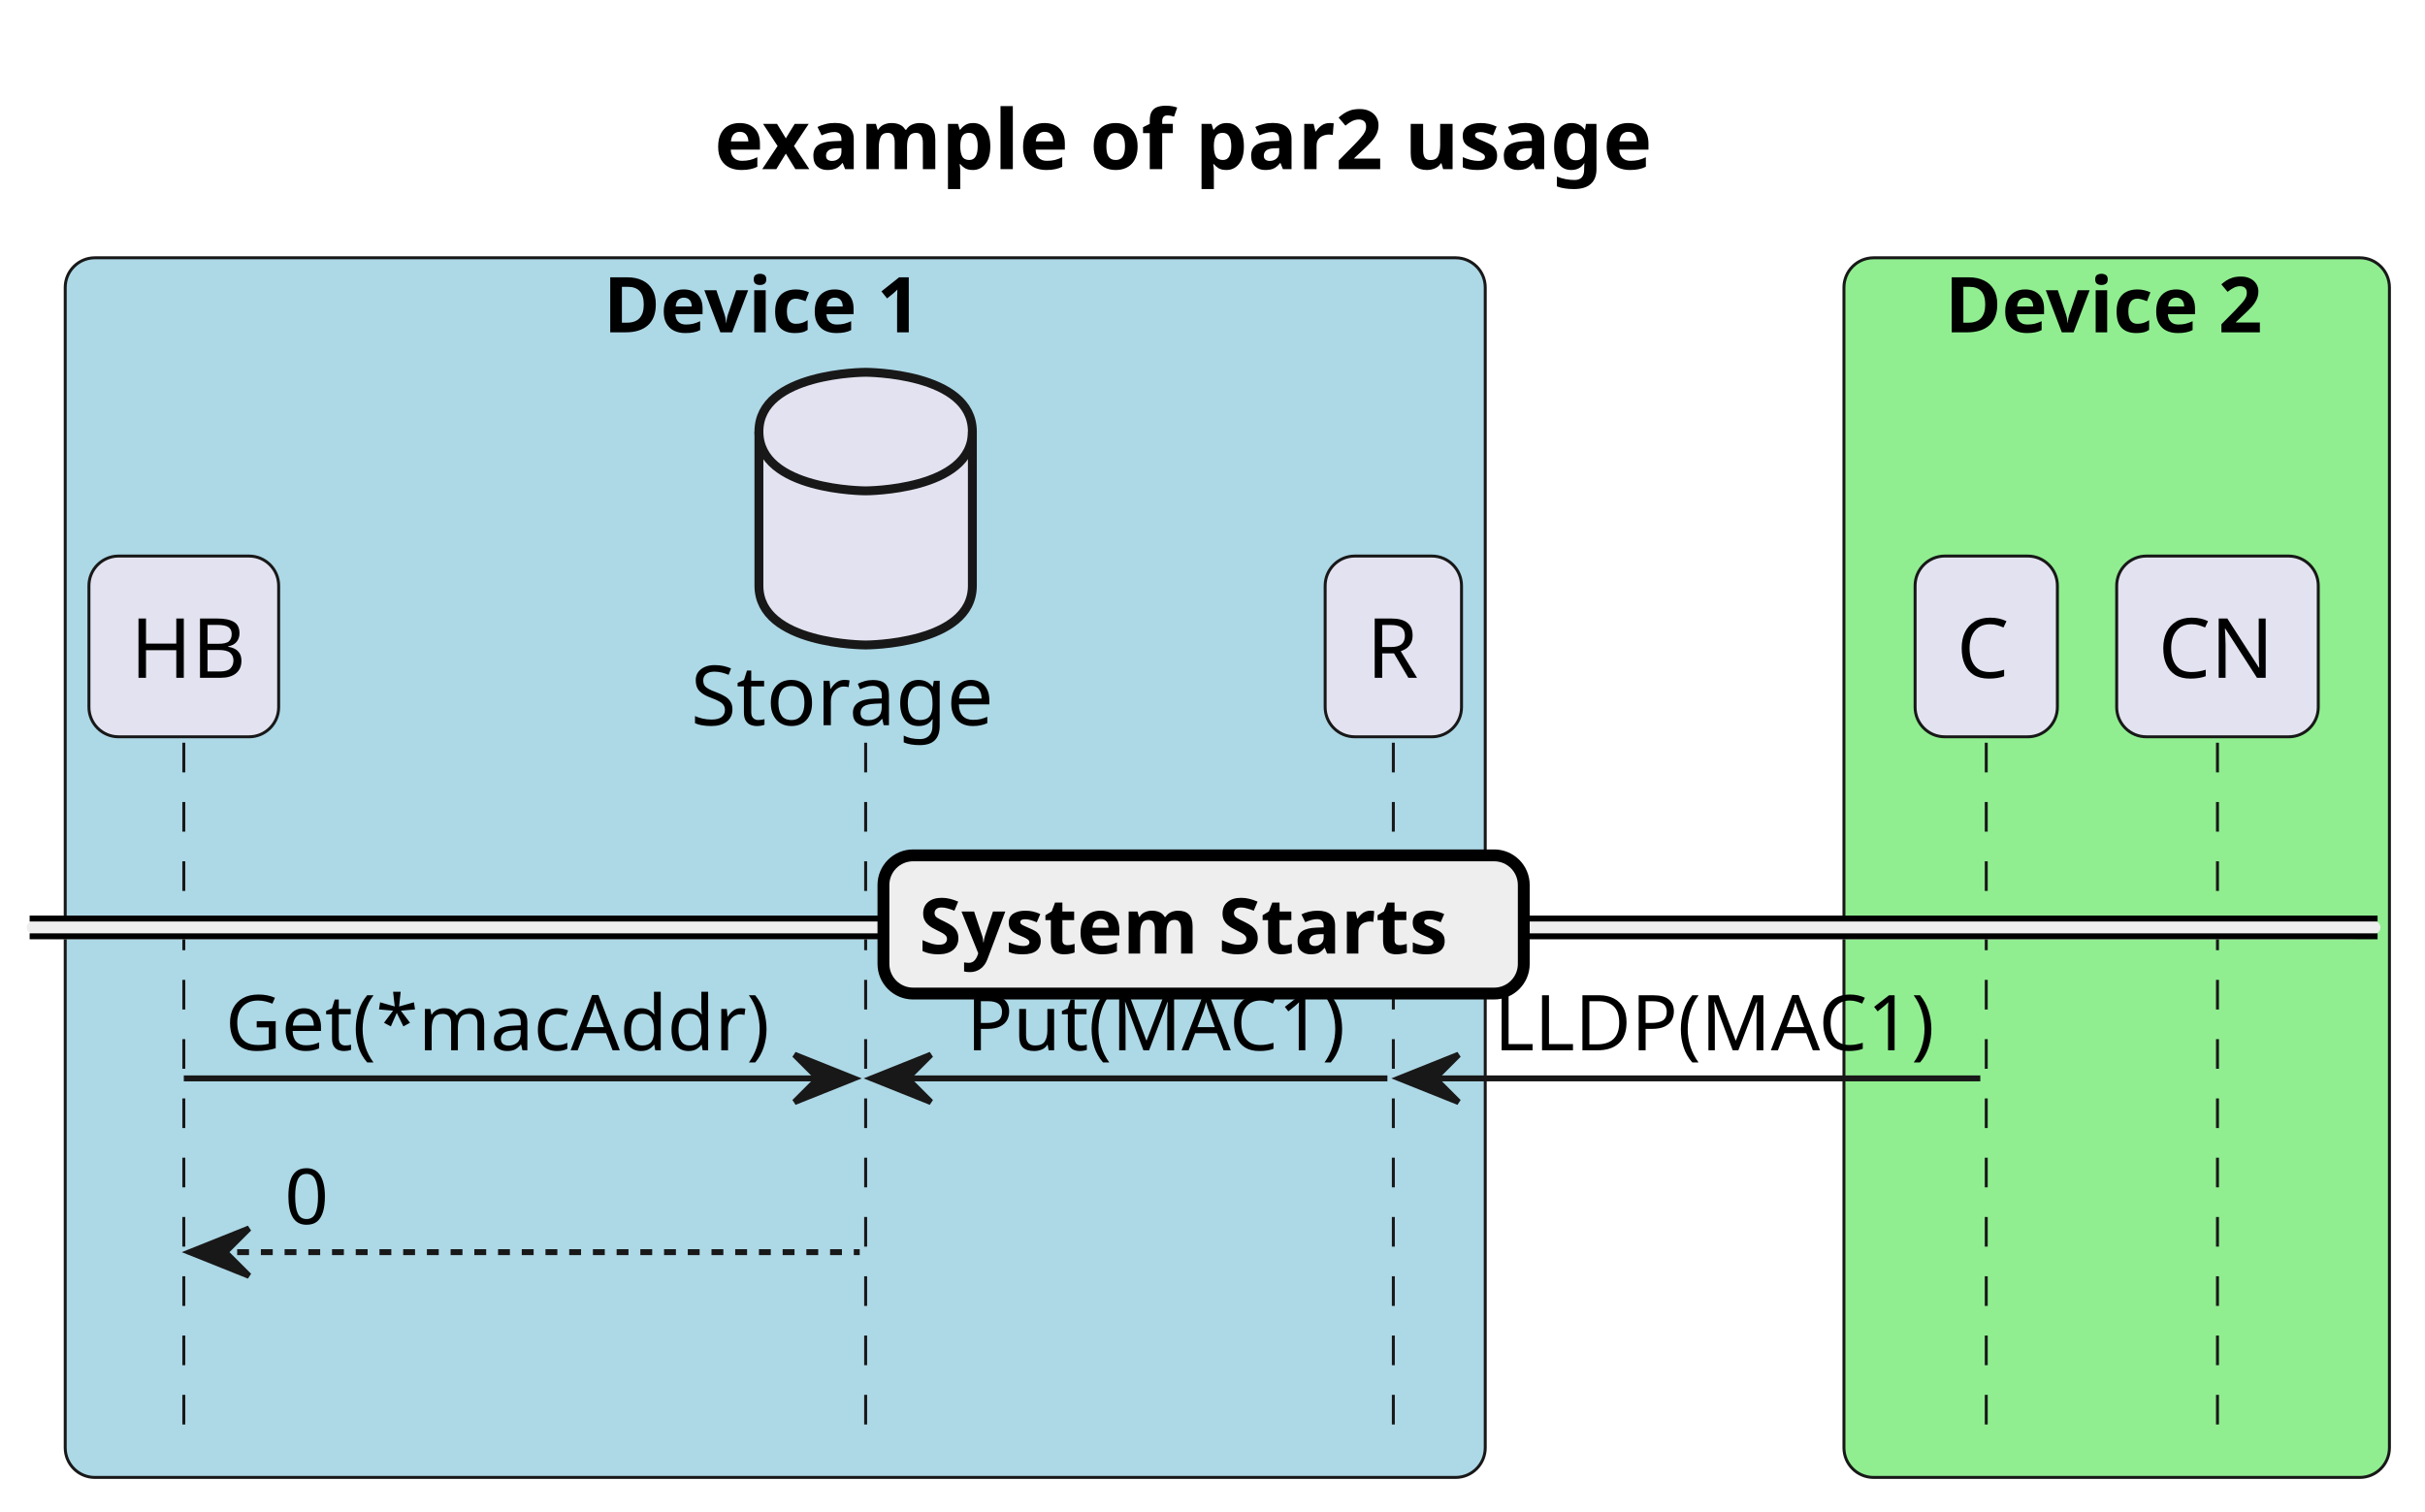
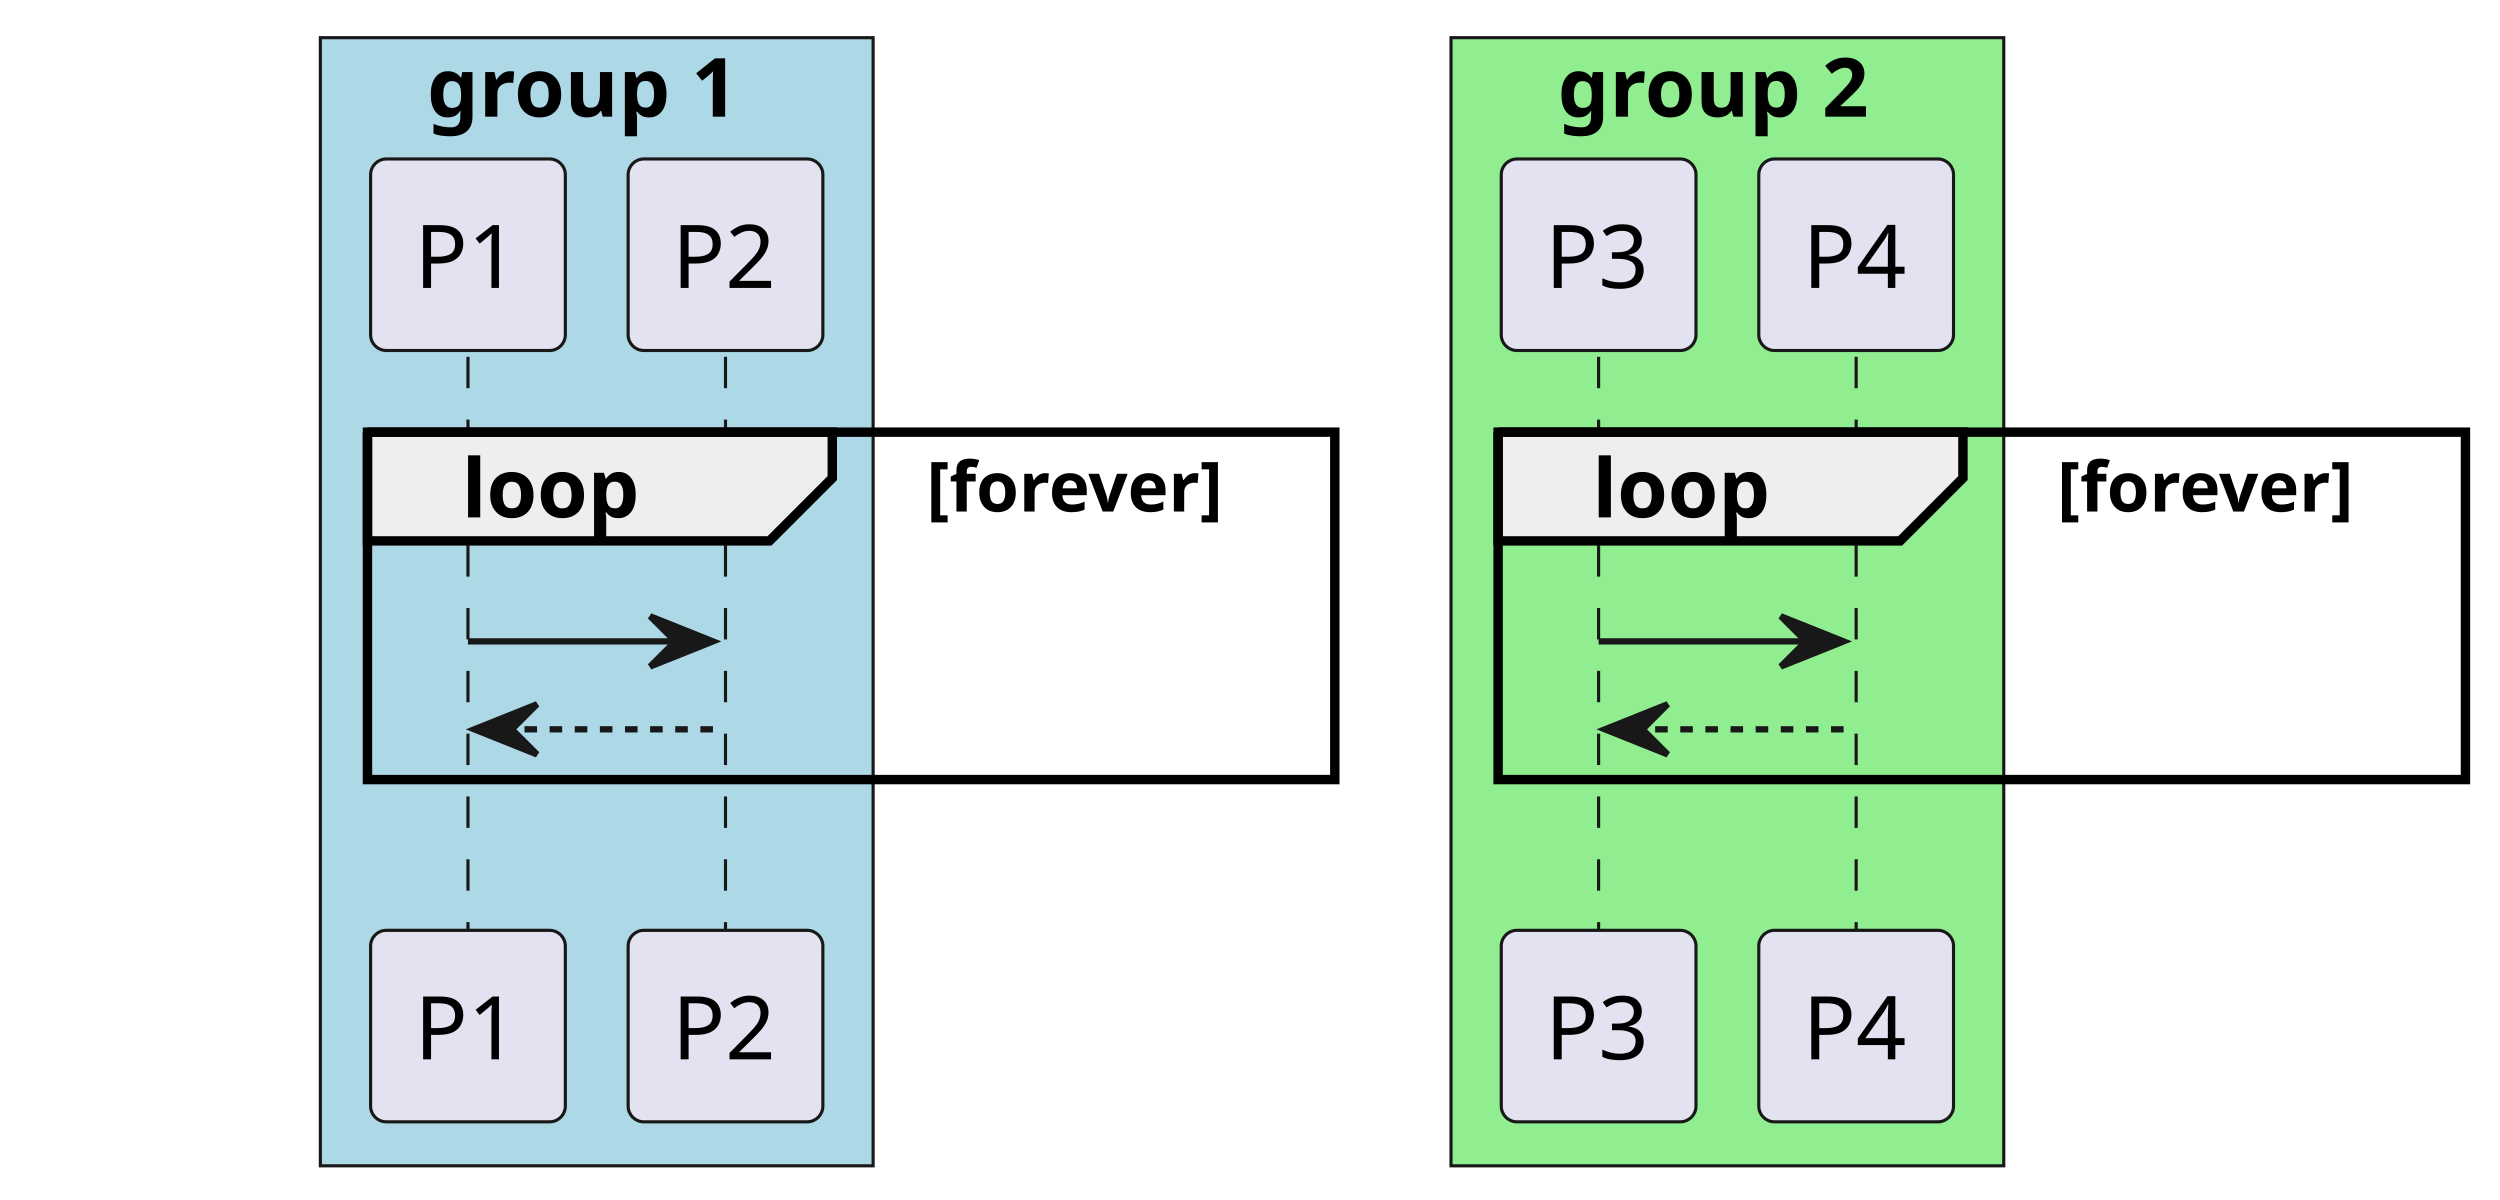
- <svg xmlns="http://www.w3.org/2000/svg" contentStyleType="text/css" height="255px" preserveAspectRatio="none" style="width:409px;height:255px;background:#FFFFFF;" version="1.1" viewBox="0 0 409 255" width="409px" zoomAndPan="magnify">
+ <svg xmlns="http://www.w3.org/2000/svg" contentStyleType="text/css" height="191px" preserveAspectRatio="none" style="width:398px;height:191px;background:#FFFFFF;" version="1.1" viewBox="0 0 398 191" width="398px" zoomAndPan="magnify">
  <defs />
  <g>
-     <rect fill="#ADD8E6" height="205.731" rx="5" ry="5" style="stroke:#181818;stroke-width:0.5;" width="239.5" x="11" y="43.488" />
-     <text fill="#000000" font-family="sans-serif" font-size="13" font-weight="bold" lengthAdjust="spacing" textLength="58" x="101.75" y="56.057">Device 1</text>
-     <rect fill="#90EE90" height="205.731" rx="5" ry="5" style="stroke:#181818;stroke-width:0.5;" width="92" x="311" y="43.488" />
-     <text fill="#000000" font-family="sans-serif" font-size="13" font-weight="bold" lengthAdjust="spacing" textLength="58" x="328" y="56.057">Device 2</text>
-     <text fill="#000000" font-family="sans-serif" font-size="14" font-weight="bold" lengthAdjust="spacing" textLength="164" x="120.5" y="28.535">example of par2 usage</text>
-     <line style="stroke:#181818;stroke-width:0.5;stroke-dasharray:5.0,5.0;" x1="31" x2="31" y1="125.287" y2="243.219" />
-     <line style="stroke:#181818;stroke-width:0.5;stroke-dasharray:5.0,5.0;" x1="146" x2="146" y1="125.287" y2="243.219" />
-     <line style="stroke:#181818;stroke-width:0.5;stroke-dasharray:5.0,5.0;" x1="235" x2="235" y1="125.287" y2="243.219" />
-     <line style="stroke:#181818;stroke-width:0.5;stroke-dasharray:5.0,5.0;" x1="335" x2="335" y1="125.287" y2="243.219" />
-     <line style="stroke:#181818;stroke-width:0.5;stroke-dasharray:5.0,5.0;" x1="374" x2="374" y1="125.287" y2="243.219" />
-     <rect fill="#E2E2F0" height="30.488" rx="5" ry="5" style="stroke:#181818;stroke-width:0.5;" width="32" x="15" y="93.799" />
-     <text fill="#000000" font-family="sans-serif" font-size="14" lengthAdjust="spacing" textLength="18" x="22" y="114.334">HB</text>
-     <text fill="#000000" font-family="sans-serif" font-size="14" lengthAdjust="spacing" textLength="53" x="116.5" y="122.334">Storage</text>
-     <path d="M128,72.799 C128,62.799 146,62.799 146,62.799 C146,62.799 164,62.799 164,72.799 L164,98.799 C164,108.799 146,108.799 146,108.799 C146,108.799 128,108.799 128,98.799 L128,72.799 " fill="#E2E2F0" style="stroke:#181818;stroke-width:1.5;" />
-     <path d="M128,72.799 C128,82.799 146,82.799 146,82.799 C146,82.799 164,82.799 164,72.799 " fill="none" style="stroke:#181818;stroke-width:1.5;" />
-     <rect fill="#E2E2F0" height="30.488" rx="5" ry="5" style="stroke:#181818;stroke-width:0.5;" width="23" x="223.5" y="93.799" />
-     <text fill="#000000" font-family="sans-serif" font-size="14" lengthAdjust="spacing" textLength="9" x="230.5" y="114.334">R</text>
-     <rect fill="#E2E2F0" height="30.488" rx="5" ry="5" style="stroke:#181818;stroke-width:0.5;" width="24" x="323" y="93.799" />
-     <text fill="#000000" font-family="sans-serif" font-size="14" lengthAdjust="spacing" textLength="10" x="330" y="114.334">C</text>
-     <rect fill="#E2E2F0" height="30.488" rx="5" ry="5" style="stroke:#181818;stroke-width:0.5;" width="34" x="357" y="93.799" />
-     <text fill="#000000" font-family="sans-serif" font-size="14" lengthAdjust="spacing" textLength="20" x="364" y="114.334">CN</text>
-     <rect fill="#EEEEEE" height="3" rx="5" ry="5" style="stroke:#EEEEEE;stroke-width:1.0;" width="396" x="5" y="154.942" />
-     <line style="stroke:#000000;stroke-width:1.0;" x1="5" x2="401" y1="154.942" y2="154.942" />
-     <line style="stroke:#000000;stroke-width:1.0;" x1="5" x2="401" y1="157.942" y2="157.942" />
-     <rect fill="#EEEEEE" height="23.311" rx="5" ry="5" style="stroke:#000000;stroke-width:2.0;" width="108" x="149" y="144.287" />
-     <text fill="#000000" font-family="sans-serif" font-size="13" font-weight="bold" lengthAdjust="spacing" textLength="90" x="155" y="160.856">System Starts</text>
-     <polygon fill="#181818" points="134,177.908,144,181.908,134,185.908,138,181.908" style="stroke:#181818;stroke-width:1.0;" />
-     <line style="stroke:#181818;stroke-width:1.0;" x1="31" x2="140" y1="181.908" y2="181.908" />
-     <text fill="#000000" font-family="sans-serif" font-size="13" lengthAdjust="spacing" textLength="91" x="38" y="177.166">Get(*macAddr)</text>
-     <polygon fill="#181818" points="157,177.908,147,181.908,157,185.908,153,181.908" style="stroke:#181818;stroke-width:1.0;" />
-     <line style="stroke:#181818;stroke-width:1.0;" x1="151" x2="234" y1="181.908" y2="181.908" />
-     <text fill="#000000" font-family="sans-serif" font-size="13" lengthAdjust="spacing" textLength="65" x="163" y="177.166">Put(MAC1)</text>
-     <polygon fill="#181818" points="246,177.908,236,181.908,246,185.908,242,181.908" style="stroke:#181818;stroke-width:1.0;" />
-     <line style="stroke:#181818;stroke-width:1.0;" x1="240" x2="334" y1="181.908" y2="181.908" />
-     <text fill="#000000" font-family="sans-serif" font-size="13" lengthAdjust="spacing" textLength="76" x="252" y="177.166">LLDP(MAC1)</text>
-     <polygon fill="#181818" points="42,207.219,32,211.219,42,215.219,38,211.219" style="stroke:#181818;stroke-width:1.0;" />
-     <line style="stroke:#181818;stroke-width:1.0;stroke-dasharray:2.0,2.0;" x1="36" x2="145" y1="211.219" y2="211.219" />
-     <text fill="#000000" font-family="sans-serif" font-size="13" lengthAdjust="spacing" textLength="8" x="48" y="206.477">0</text>
+     <rect fill="#ADD8E6" height="179.598" style="stroke:#181818;stroke-width:0.5;" width="88" x="51" y="6" />
+     <text fill="#000000" font-family="sans-serif" font-size="13" font-weight="bold" lengthAdjust="spacing" textLength="54" x="68" y="18.568">group 1</text>
+     <rect fill="#90EE90" height="179.598" style="stroke:#181818;stroke-width:0.5;" width="88" x="231" y="6" />
+     <text fill="#000000" font-family="sans-serif" font-size="13" font-weight="bold" lengthAdjust="spacing" textLength="54" x="248" y="18.568">group 2</text>
+     <line style="stroke:#181818;stroke-width:0.5;stroke-dasharray:5.0,5.0;" x1="74.5" x2="74.5" y1="56.799" y2="148.109" />
+     <line style="stroke:#181818;stroke-width:0.5;stroke-dasharray:5.0,5.0;" x1="115.5" x2="115.5" y1="56.799" y2="148.109" />
+     <line style="stroke:#181818;stroke-width:0.5;stroke-dasharray:5.0,5.0;" x1="254.5" x2="254.5" y1="56.799" y2="148.109" />
+     <line style="stroke:#181818;stroke-width:0.5;stroke-dasharray:5.0,5.0;" x1="295.5" x2="295.5" y1="56.799" y2="148.109" />
+     <rect fill="#E2E2F0" height="30.488" rx="2.5" ry="2.5" style="stroke:#181818;stroke-width:0.5;" width="31" x="59" y="25.311" />
+     <text fill="#000000" font-family="sans-serif" font-size="14" lengthAdjust="spacing" textLength="17" x="66" y="45.846">P1</text>
+     <rect fill="#E2E2F0" height="30.488" rx="2.5" ry="2.5" style="stroke:#181818;stroke-width:0.5;" width="31" x="100" y="25.311" />
+     <text fill="#000000" font-family="sans-serif" font-size="14" lengthAdjust="spacing" textLength="17" x="107" y="45.846">P2</text>
+     <rect fill="#E2E2F0" height="30.488" rx="2.5" ry="2.5" style="stroke:#181818;stroke-width:0.5;" width="31" x="239" y="25.311" />
+     <text fill="#000000" font-family="sans-serif" font-size="14" lengthAdjust="spacing" textLength="17" x="246" y="45.846">P3</text>
+     <rect fill="#E2E2F0" height="30.488" rx="2.5" ry="2.5" style="stroke:#181818;stroke-width:0.5;" width="31" x="280" y="25.311" />
+     <text fill="#000000" font-family="sans-serif" font-size="14" lengthAdjust="spacing" textLength="17" x="287" y="45.846">P4</text>
+     <rect fill="#E2E2F0" height="30.488" rx="2.5" ry="2.5" style="stroke:#181818;stroke-width:0.5;" width="31" x="59" y="148.109" />
+     <text fill="#000000" font-family="sans-serif" font-size="14" lengthAdjust="spacing" textLength="17" x="66" y="168.644">P1</text>
+     <rect fill="#E2E2F0" height="30.488" rx="2.5" ry="2.5" style="stroke:#181818;stroke-width:0.5;" width="31" x="100" y="148.109" />
+     <text fill="#000000" font-family="sans-serif" font-size="14" lengthAdjust="spacing" textLength="17" x="107" y="168.644">P2</text>
+     <rect fill="#E2E2F0" height="30.488" rx="2.5" ry="2.5" style="stroke:#181818;stroke-width:0.5;" width="31" x="239" y="148.109" />
+     <text fill="#000000" font-family="sans-serif" font-size="14" lengthAdjust="spacing" textLength="17" x="246" y="168.644">P3</text>
+     <rect fill="#E2E2F0" height="30.488" rx="2.5" ry="2.5" style="stroke:#181818;stroke-width:0.5;" width="31" x="280" y="148.109" />
+     <text fill="#000000" font-family="sans-serif" font-size="14" lengthAdjust="spacing" textLength="17" x="287" y="168.644">P4</text>
+     <path d="M58.5,68.799 L132.5,68.799 L132.5,76.109 L122.5,86.109 L58.5,86.109 L58.5,68.799 " fill="#EEEEEE" style="stroke:#000000;stroke-width:1.5;" />
+     <rect fill="none" height="55.31" style="stroke:#000000;stroke-width:1.5;" width="154" x="58.5" y="68.799" />
+     <text fill="#000000" font-family="sans-serif" font-size="13" font-weight="bold" lengthAdjust="spacing" textLength="29" x="73.5" y="82.367">loop</text>
+     <text fill="#000000" font-family="sans-serif" font-size="11" font-weight="bold" lengthAdjust="spacing" textLength="49" x="147.5" y="81.434">[forever]</text>
+     <polygon fill="#181818" points="103.5,98.109,113.5,102.109,103.5,106.109,107.5,102.109" style="stroke:#181818;stroke-width:1.0;" />
+     <line style="stroke:#181818;stroke-width:1.0;" x1="74.5" x2="109.5" y1="102.109" y2="102.109" />
+     <polygon fill="#181818" points="85.5,112.109,75.5,116.109,85.5,120.109,81.5,116.109" style="stroke:#181818;stroke-width:1.0;" />
+     <line style="stroke:#181818;stroke-width:1.0;stroke-dasharray:2.0,2.0;" x1="79.5" x2="114.5" y1="116.109" y2="116.109" />
+     <path d="M238.5,68.799 L312.5,68.799 L312.5,76.109 L302.5,86.109 L238.5,86.109 L238.5,68.799 " fill="#EEEEEE" style="stroke:#000000;stroke-width:1.5;" />
+     <rect fill="none" height="55.31" style="stroke:#000000;stroke-width:1.5;" width="154" x="238.5" y="68.799" />
+     <text fill="#000000" font-family="sans-serif" font-size="13" font-weight="bold" lengthAdjust="spacing" textLength="29" x="253.5" y="82.367">loop</text>
+     <text fill="#000000" font-family="sans-serif" font-size="11" font-weight="bold" lengthAdjust="spacing" textLength="49" x="327.5" y="81.434">[forever]</text>
+     <polygon fill="#181818" points="283.5,98.109,293.5,102.109,283.5,106.109,287.5,102.109" style="stroke:#181818;stroke-width:1.0;" />
+     <line style="stroke:#181818;stroke-width:1.0;" x1="254.5" x2="289.5" y1="102.109" y2="102.109" />
+     <polygon fill="#181818" points="265.5,112.109,255.5,116.109,265.5,120.109,261.5,116.109" style="stroke:#181818;stroke-width:1.0;" />
+     <line style="stroke:#181818;stroke-width:1.0;stroke-dasharray:2.0,2.0;" x1="259.5" x2="294.5" y1="116.109" y2="116.109" />
  </g>
</svg>
